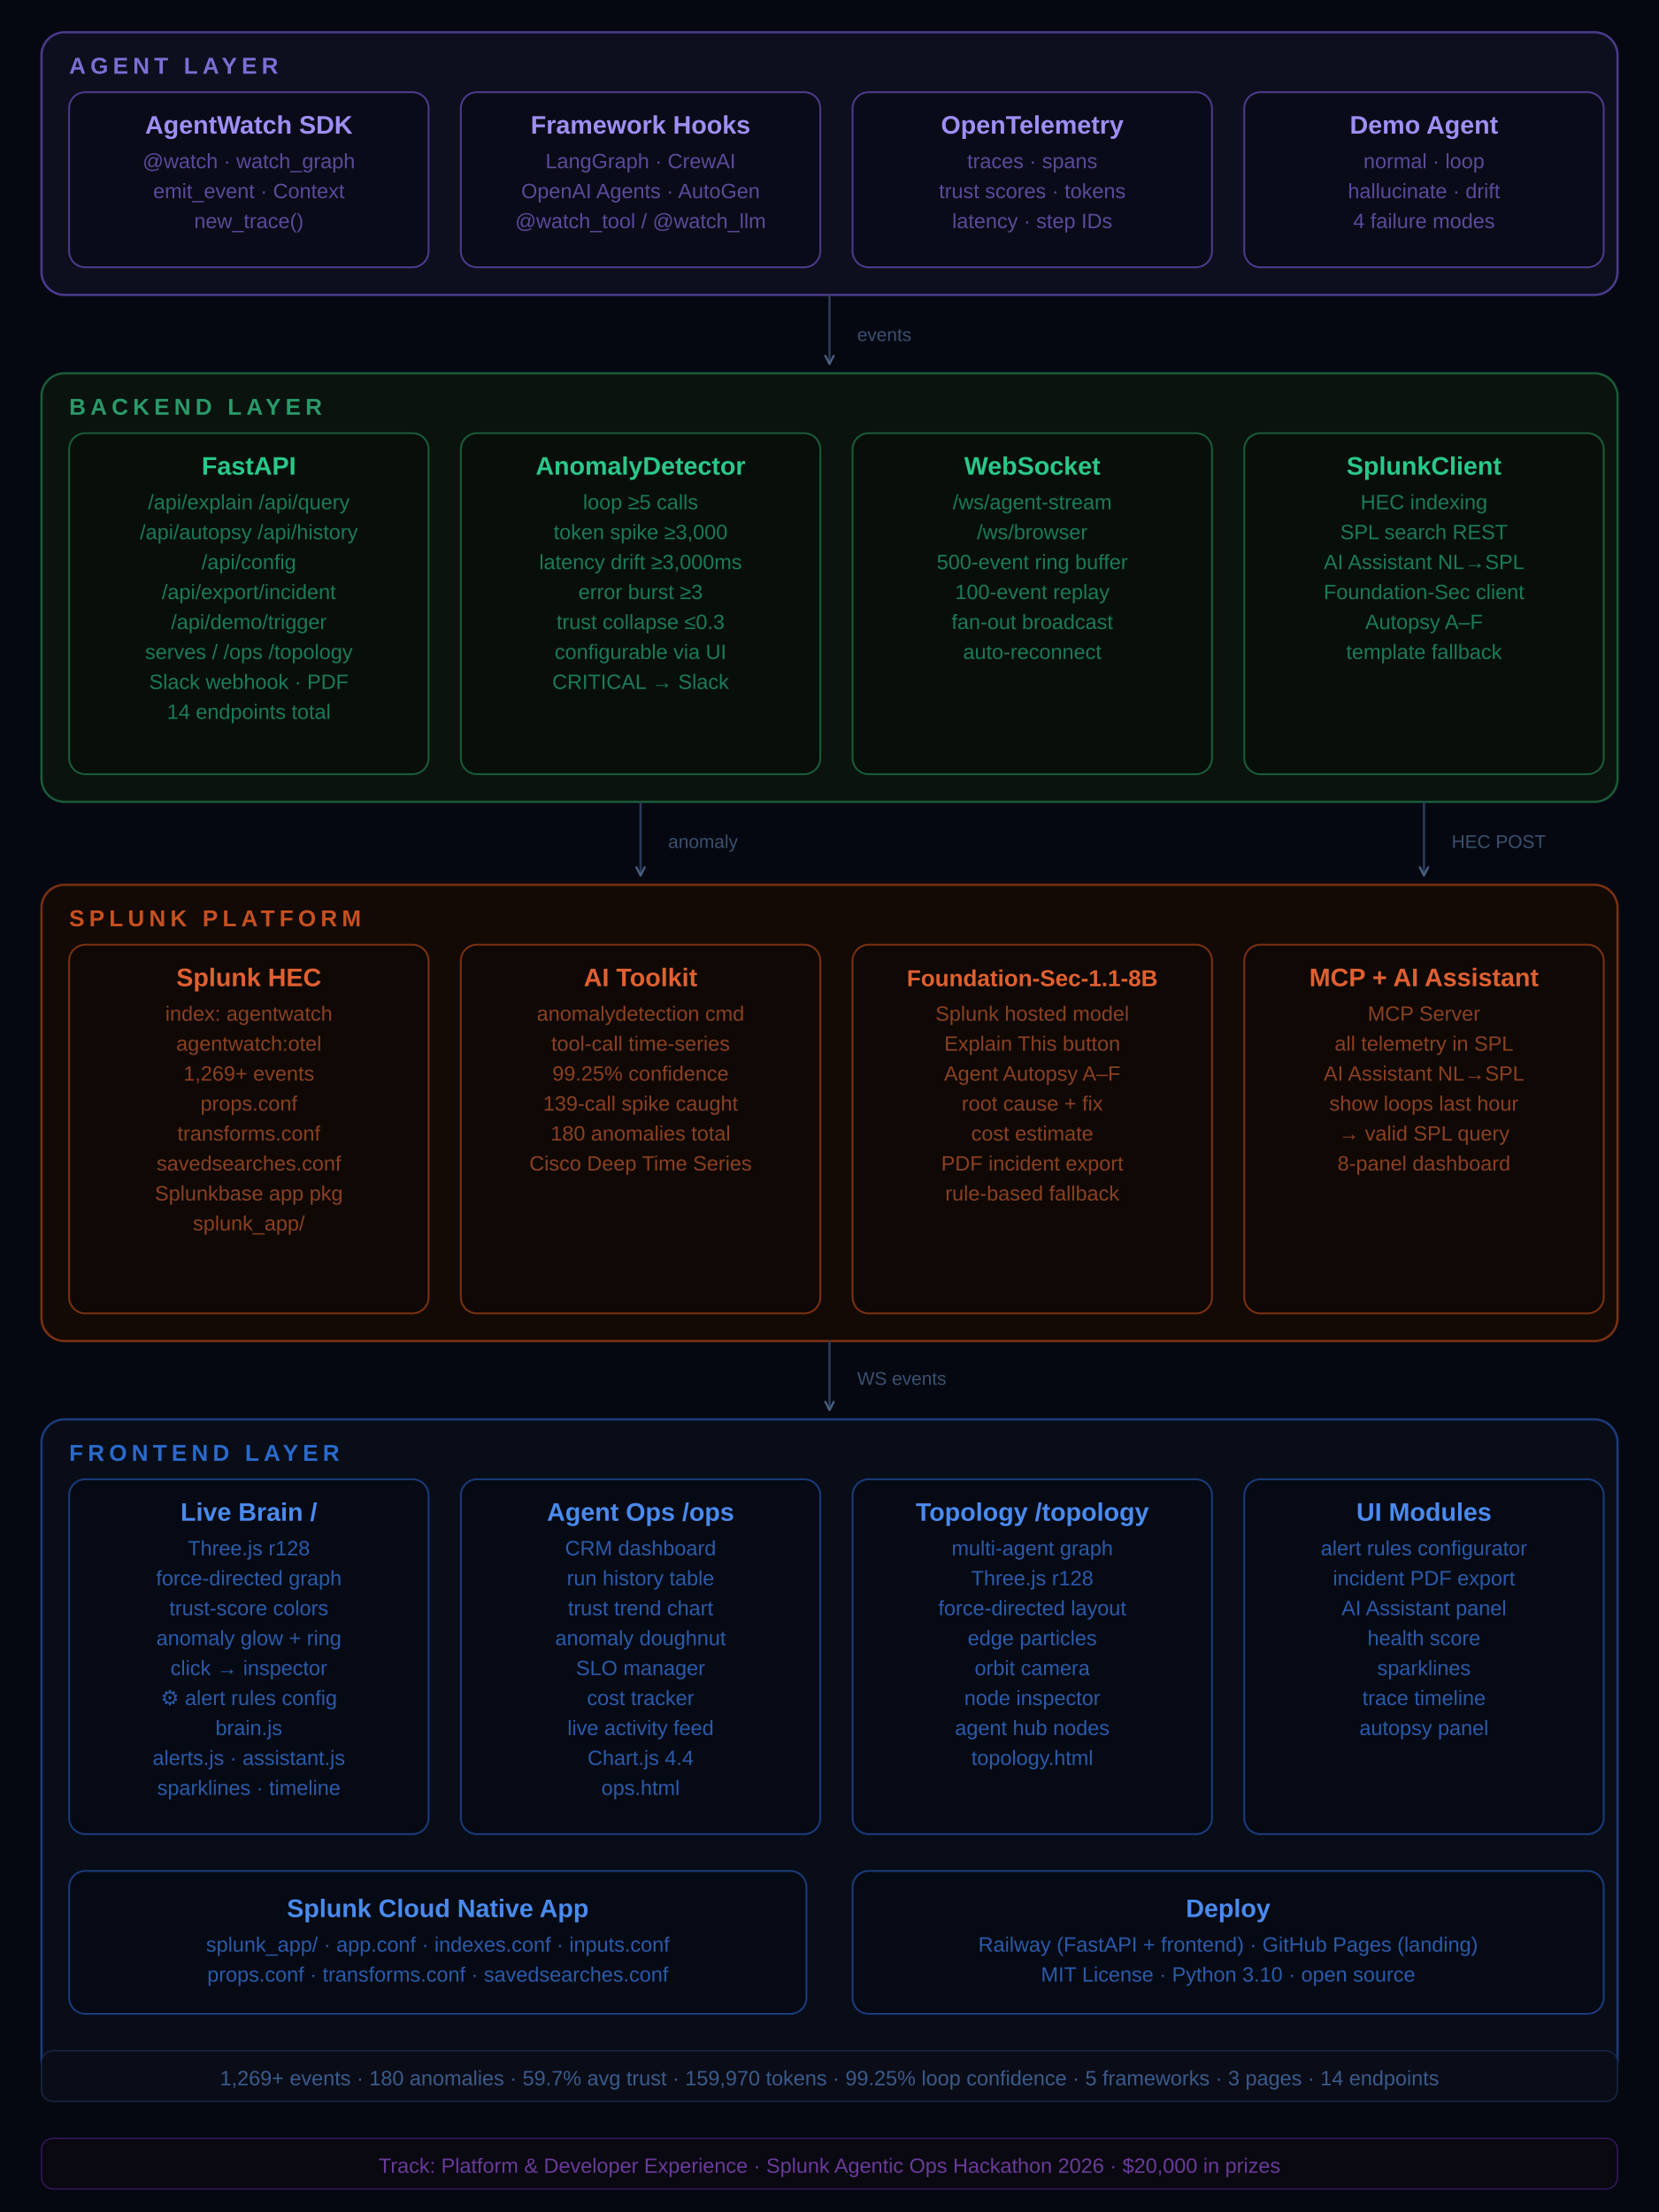
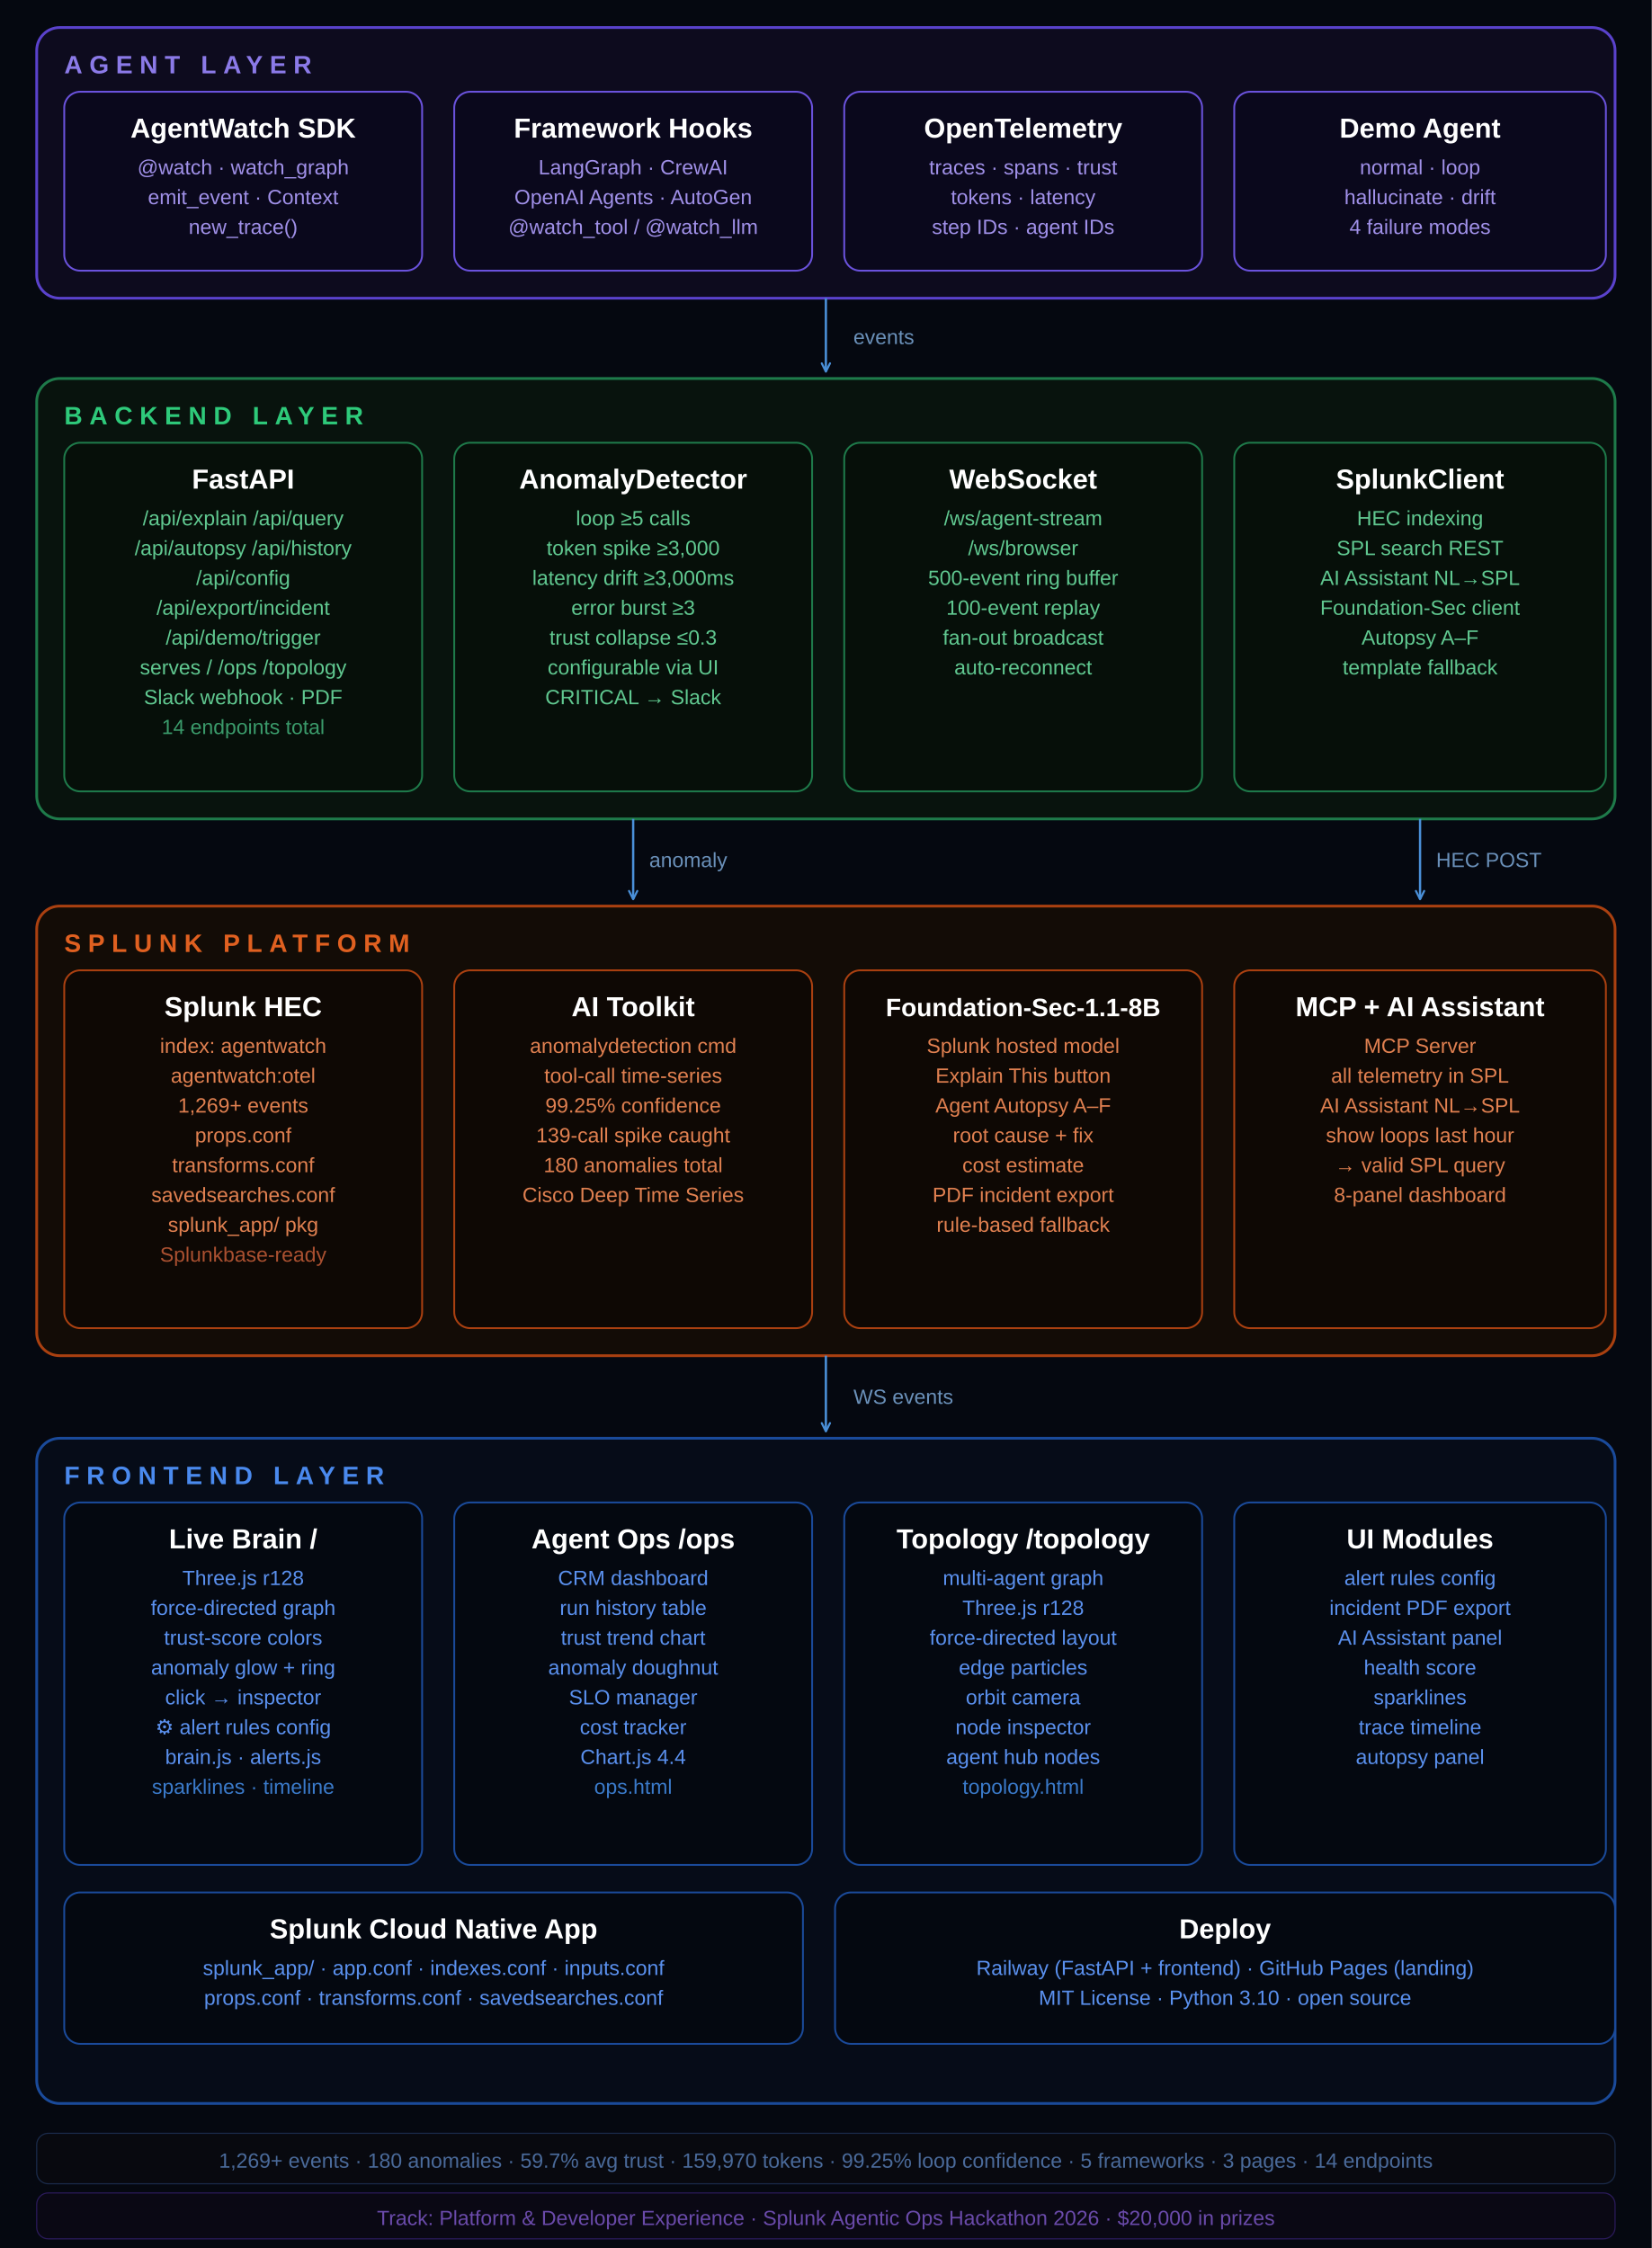
- <svg xmlns="http://www.w3.org/2000/svg" width="720" height="960" viewBox="0 0 720 960">
+ <svg xmlns="http://www.w3.org/2000/svg" width="720" height="980" viewBox="0 0 720 980">
  <defs>
    <marker id="arr" viewBox="0 0 10 10" refX="8" refY="5" markerWidth="6" markerHeight="6" orient="auto-start-reverse">
-       <path d="M2 2L8 5L2 8" fill="none" stroke="#4a6080" stroke-width="1.5" stroke-linecap="round" stroke-linejoin="round" />
+       <path d="M2 2L8 5L2 8" fill="none" stroke="#4a90d9" stroke-width="1.5" stroke-linecap="round" stroke-linejoin="round" />
    </marker>
-     <filter id="glow">
-       <feGaussianBlur stdDeviation="2" result="blur" />
-       <feMerge>
-         <feMergeNode in="blur" />
-         <feMergeNode in="SourceGraphic" />
-       </feMerge>
-     </filter>
  </defs>
-   <rect width="720" height="960" fill="#050810" />
-   <rect x="18" y="14" width="684" height="114" rx="10" fill="#0d0f1e" stroke="#4a3a8a" stroke-width="1" />
-   <text x="30" y="32" font-family="'Segoe UI',Arial,sans-serif" font-size="10" font-weight="700" fill="#7b6fd4" letter-spacing="2">AGENT LAYER</text>
-   <rect x="30" y="40" width="156" height="76" rx="7" fill="#0a0b18" stroke="#4a3a8a" stroke-width="0.8" />
-   <text x="108" y="58" font-family="'Segoe UI',Arial,sans-serif" font-size="11" font-weight="700" fill="#9d8ff5" text-anchor="middle">AgentWatch SDK</text>
-   <text x="108" y="73" font-family="'Segoe UI',Arial,sans-serif" font-size="9" fill="#5a4a9a" text-anchor="middle">@watch · watch_graph</text>
-   <text x="108" y="86" font-family="'Segoe UI',Arial,sans-serif" font-size="9" fill="#5a4a9a" text-anchor="middle">emit_event · Context</text>
-   <text x="108" y="99" font-family="'Segoe UI',Arial,sans-serif" font-size="9" fill="#5a4a9a" text-anchor="middle">new_trace()</text>
-   <rect x="200" y="40" width="156" height="76" rx="7" fill="#0a0b18" stroke="#4a3a8a" stroke-width="0.8" />
-   <text x="278" y="58" font-family="'Segoe UI',Arial,sans-serif" font-size="11" font-weight="700" fill="#9d8ff5" text-anchor="middle">Framework Hooks</text>
-   <text x="278" y="73" font-family="'Segoe UI',Arial,sans-serif" font-size="9" fill="#5a4a9a" text-anchor="middle">LangGraph · CrewAI</text>
-   <text x="278" y="86" font-family="'Segoe UI',Arial,sans-serif" font-size="9" fill="#5a4a9a" text-anchor="middle">OpenAI Agents · AutoGen</text>
-   <text x="278" y="99" font-family="'Segoe UI',Arial,sans-serif" font-size="9" fill="#5a4a9a" text-anchor="middle">@watch_tool / @watch_llm</text>
-   <rect x="370" y="40" width="156" height="76" rx="7" fill="#0a0b18" stroke="#4a3a8a" stroke-width="0.8" />
-   <text x="448" y="58" font-family="'Segoe UI',Arial,sans-serif" font-size="11" font-weight="700" fill="#9d8ff5" text-anchor="middle">OpenTelemetry</text>
-   <text x="448" y="73" font-family="'Segoe UI',Arial,sans-serif" font-size="9" fill="#5a4a9a" text-anchor="middle">traces · spans</text>
-   <text x="448" y="86" font-family="'Segoe UI',Arial,sans-serif" font-size="9" fill="#5a4a9a" text-anchor="middle">trust scores · tokens</text>
-   <text x="448" y="99" font-family="'Segoe UI',Arial,sans-serif" font-size="9" fill="#5a4a9a" text-anchor="middle">latency · step IDs</text>
-   <rect x="540" y="40" width="156" height="76" rx="7" fill="#0a0b18" stroke="#4a3a8a" stroke-width="0.8" />
-   <text x="618" y="58" font-family="'Segoe UI',Arial,sans-serif" font-size="11" font-weight="700" fill="#9d8ff5" text-anchor="middle">Demo Agent</text>
-   <text x="618" y="73" font-family="'Segoe UI',Arial,sans-serif" font-size="9" fill="#5a4a9a" text-anchor="middle">normal · loop</text>
-   <text x="618" y="86" font-family="'Segoe UI',Arial,sans-serif" font-size="9" fill="#5a4a9a" text-anchor="middle">hallucinate · drift</text>
-   <text x="618" y="99" font-family="'Segoe UI',Arial,sans-serif" font-size="9" fill="#5a4a9a" text-anchor="middle">4 failure modes</text>
-   <line x1="360" y1="128" x2="360" y2="158" stroke="#2a3a5a" stroke-width="1" marker-end="url(#arr)" />
-   <text x="372" y="148" font-family="'Segoe UI',Arial,sans-serif" font-size="8" fill="#3a5070">events</text>
-   <rect x="18" y="162" width="684" height="186" rx="10" fill="#0a130d" stroke="#1a5a3a" stroke-width="1" />
-   <text x="30" y="180" font-family="'Segoe UI',Arial,sans-serif" font-size="10" font-weight="700" fill="#2a9a6a" letter-spacing="2">BACKEND LAYER</text>
-   <rect x="30" y="188" width="156" height="148" rx="7" fill="#080f0a" stroke="#1a5a3a" stroke-width="0.8" />
-   <text x="108" y="206" font-family="'Segoe UI',Arial,sans-serif" font-size="11" font-weight="700" fill="#2ac88a" text-anchor="middle">FastAPI</text>
-   <text x="108" y="221" font-family="'Segoe UI',Arial,sans-serif" font-size="9" fill="#1a7a5a" text-anchor="middle">/api/explain  /api/query</text>
-   <text x="108" y="234" font-family="'Segoe UI',Arial,sans-serif" font-size="9" fill="#1a7a5a" text-anchor="middle">/api/autopsy  /api/history</text>
-   <text x="108" y="247" font-family="'Segoe UI',Arial,sans-serif" font-size="9" fill="#1a7a5a" text-anchor="middle">/api/config</text>
-   <text x="108" y="260" font-family="'Segoe UI',Arial,sans-serif" font-size="9" fill="#1a7a5a" text-anchor="middle">/api/export/incident</text>
-   <text x="108" y="273" font-family="'Segoe UI',Arial,sans-serif" font-size="9" fill="#1a7a5a" text-anchor="middle">/api/demo/trigger</text>
-   <text x="108" y="286" font-family="'Segoe UI',Arial,sans-serif" font-size="9" fill="#1a7a5a" text-anchor="middle">serves / /ops /topology</text>
-   <text x="108" y="299" font-family="'Segoe UI',Arial,sans-serif" font-size="9" fill="#1a7a5a" text-anchor="middle">Slack webhook · PDF</text>
-   <text x="108" y="312" font-family="'Segoe UI',Arial,sans-serif" font-size="9" fill="#1a7a5a" text-anchor="middle">14 endpoints total</text>
-   <rect x="200" y="188" width="156" height="148" rx="7" fill="#080f0a" stroke="#1a5a3a" stroke-width="0.8" />
-   <text x="278" y="206" font-family="'Segoe UI',Arial,sans-serif" font-size="11" font-weight="700" fill="#2ac88a" text-anchor="middle">AnomalyDetector</text>
-   <text x="278" y="221" font-family="'Segoe UI',Arial,sans-serif" font-size="9" fill="#1a7a5a" text-anchor="middle">loop ≥5 calls</text>
-   <text x="278" y="234" font-family="'Segoe UI',Arial,sans-serif" font-size="9" fill="#1a7a5a" text-anchor="middle">token spike ≥3,000</text>
-   <text x="278" y="247" font-family="'Segoe UI',Arial,sans-serif" font-size="9" fill="#1a7a5a" text-anchor="middle">latency drift ≥3,000ms</text>
-   <text x="278" y="260" font-family="'Segoe UI',Arial,sans-serif" font-size="9" fill="#1a7a5a" text-anchor="middle">error burst ≥3</text>
-   <text x="278" y="273" font-family="'Segoe UI',Arial,sans-serif" font-size="9" fill="#1a7a5a" text-anchor="middle">trust collapse ≤0.3</text>
-   <text x="278" y="286" font-family="'Segoe UI',Arial,sans-serif" font-size="9" fill="#1a7a5a" text-anchor="middle">configurable via UI</text>
-   <text x="278" y="299" font-family="'Segoe UI',Arial,sans-serif" font-size="9" fill="#1a7a5a" text-anchor="middle">CRITICAL → Slack</text>
-   <rect x="370" y="188" width="156" height="148" rx="7" fill="#080f0a" stroke="#1a5a3a" stroke-width="0.8" />
-   <text x="448" y="206" font-family="'Segoe UI',Arial,sans-serif" font-size="11" font-weight="700" fill="#2ac88a" text-anchor="middle">WebSocket</text>
-   <text x="448" y="221" font-family="'Segoe UI',Arial,sans-serif" font-size="9" fill="#1a7a5a" text-anchor="middle">/ws/agent-stream</text>
-   <text x="448" y="234" font-family="'Segoe UI',Arial,sans-serif" font-size="9" fill="#1a7a5a" text-anchor="middle">/ws/browser</text>
-   <text x="448" y="247" font-family="'Segoe UI',Arial,sans-serif" font-size="9" fill="#1a7a5a" text-anchor="middle">500-event ring buffer</text>
-   <text x="448" y="260" font-family="'Segoe UI',Arial,sans-serif" font-size="9" fill="#1a7a5a" text-anchor="middle">100-event replay</text>
-   <text x="448" y="273" font-family="'Segoe UI',Arial,sans-serif" font-size="9" fill="#1a7a5a" text-anchor="middle">fan-out broadcast</text>
-   <text x="448" y="286" font-family="'Segoe UI',Arial,sans-serif" font-size="9" fill="#1a7a5a" text-anchor="middle">auto-reconnect</text>
-   <rect x="540" y="188" width="156" height="148" rx="7" fill="#080f0a" stroke="#1a5a3a" stroke-width="0.8" />
-   <text x="618" y="206" font-family="'Segoe UI',Arial,sans-serif" font-size="11" font-weight="700" fill="#2ac88a" text-anchor="middle">SplunkClient</text>
-   <text x="618" y="221" font-family="'Segoe UI',Arial,sans-serif" font-size="9" fill="#1a7a5a" text-anchor="middle">HEC indexing</text>
-   <text x="618" y="234" font-family="'Segoe UI',Arial,sans-serif" font-size="9" fill="#1a7a5a" text-anchor="middle">SPL search REST</text>
-   <text x="618" y="247" font-family="'Segoe UI',Arial,sans-serif" font-size="9" fill="#1a7a5a" text-anchor="middle">AI Assistant NL→SPL</text>
-   <text x="618" y="260" font-family="'Segoe UI',Arial,sans-serif" font-size="9" fill="#1a7a5a" text-anchor="middle">Foundation-Sec client</text>
-   <text x="618" y="273" font-family="'Segoe UI',Arial,sans-serif" font-size="9" fill="#1a7a5a" text-anchor="middle">Autopsy A–F</text>
-   <text x="618" y="286" font-family="'Segoe UI',Arial,sans-serif" font-size="9" fill="#1a7a5a" text-anchor="middle">template fallback</text>
-   <line x1="618" y1="348" x2="618" y2="380" stroke="#2a3a5a" stroke-width="1" marker-end="url(#arr)" />
-   <text x="630" y="368" font-family="'Segoe UI',Arial,sans-serif" font-size="8" fill="#3a5070">HEC POST</text>
-   <line x1="278" y1="348" x2="278" y2="380" stroke="#2a3a5a" stroke-width="1" marker-end="url(#arr)" />
-   <text x="290" y="368" font-family="'Segoe UI',Arial,sans-serif" font-size="8" fill="#3a5070">anomaly</text>
-   <rect x="18" y="384" width="684" height="198" rx="10" fill="#130a06" stroke="#7a3010" stroke-width="1" />
-   <text x="30" y="402" font-family="'Segoe UI',Arial,sans-serif" font-size="10" font-weight="700" fill="#c85020" letter-spacing="2">SPLUNK PLATFORM</text>
-   <rect x="30" y="410" width="156" height="160" rx="7" fill="#0f0804" stroke="#7a3010" stroke-width="0.8" />
-   <text x="108" y="428" font-family="'Segoe UI',Arial,sans-serif" font-size="11" font-weight="700" fill="#e06030" text-anchor="middle">Splunk HEC</text>
-   <text x="108" y="443" font-family="'Segoe UI',Arial,sans-serif" font-size="9" fill="#8a4020" text-anchor="middle">index: agentwatch</text>
-   <text x="108" y="456" font-family="'Segoe UI',Arial,sans-serif" font-size="9" fill="#8a4020" text-anchor="middle">agentwatch:otel</text>
-   <text x="108" y="469" font-family="'Segoe UI',Arial,sans-serif" font-size="9" fill="#8a4020" text-anchor="middle">1,269+ events</text>
-   <text x="108" y="482" font-family="'Segoe UI',Arial,sans-serif" font-size="9" fill="#8a4020" text-anchor="middle">props.conf</text>
-   <text x="108" y="495" font-family="'Segoe UI',Arial,sans-serif" font-size="9" fill="#8a4020" text-anchor="middle">transforms.conf</text>
-   <text x="108" y="508" font-family="'Segoe UI',Arial,sans-serif" font-size="9" fill="#8a4020" text-anchor="middle">savedsearches.conf</text>
-   <text x="108" y="521" font-family="'Segoe UI',Arial,sans-serif" font-size="9" fill="#8a4020" text-anchor="middle">Splunkbase app pkg</text>
-   <text x="108" y="534" font-family="'Segoe UI',Arial,sans-serif" font-size="9" fill="#8a4020" text-anchor="middle">splunk_app/</text>
-   <rect x="200" y="410" width="156" height="160" rx="7" fill="#0f0804" stroke="#7a3010" stroke-width="0.8" />
-   <text x="278" y="428" font-family="'Segoe UI',Arial,sans-serif" font-size="11" font-weight="700" fill="#e06030" text-anchor="middle">AI Toolkit</text>
-   <text x="278" y="443" font-family="'Segoe UI',Arial,sans-serif" font-size="9" fill="#8a4020" text-anchor="middle">anomalydetection cmd</text>
-   <text x="278" y="456" font-family="'Segoe UI',Arial,sans-serif" font-size="9" fill="#8a4020" text-anchor="middle">tool-call time-series</text>
-   <text x="278" y="469" font-family="'Segoe UI',Arial,sans-serif" font-size="9" fill="#8a4020" text-anchor="middle">99.25% confidence</text>
-   <text x="278" y="482" font-family="'Segoe UI',Arial,sans-serif" font-size="9" fill="#8a4020" text-anchor="middle">139-call spike caught</text>
-   <text x="278" y="495" font-family="'Segoe UI',Arial,sans-serif" font-size="9" fill="#8a4020" text-anchor="middle">180 anomalies total</text>
-   <text x="278" y="508" font-family="'Segoe UI',Arial,sans-serif" font-size="9" fill="#8a4020" text-anchor="middle">Cisco Deep Time Series</text>
-   <rect x="370" y="410" width="156" height="160" rx="7" fill="#0f0804" stroke="#7a3010" stroke-width="0.8" />
-   <text x="448" y="428" font-family="'Segoe UI',Arial,sans-serif" font-size="10" font-weight="700" fill="#e06030" text-anchor="middle">Foundation-Sec-1.1-8B</text>
-   <text x="448" y="443" font-family="'Segoe UI',Arial,sans-serif" font-size="9" fill="#8a4020" text-anchor="middle">Splunk hosted model</text>
-   <text x="448" y="456" font-family="'Segoe UI',Arial,sans-serif" font-size="9" fill="#8a4020" text-anchor="middle">Explain This button</text>
-   <text x="448" y="469" font-family="'Segoe UI',Arial,sans-serif" font-size="9" fill="#8a4020" text-anchor="middle">Agent Autopsy A–F</text>
-   <text x="448" y="482" font-family="'Segoe UI',Arial,sans-serif" font-size="9" fill="#8a4020" text-anchor="middle">root cause + fix</text>
-   <text x="448" y="495" font-family="'Segoe UI',Arial,sans-serif" font-size="9" fill="#8a4020" text-anchor="middle">cost estimate</text>
-   <text x="448" y="508" font-family="'Segoe UI',Arial,sans-serif" font-size="9" fill="#8a4020" text-anchor="middle">PDF incident export</text>
-   <text x="448" y="521" font-family="'Segoe UI',Arial,sans-serif" font-size="9" fill="#8a4020" text-anchor="middle">rule-based fallback</text>
-   <rect x="540" y="410" width="156" height="160" rx="7" fill="#0f0804" stroke="#7a3010" stroke-width="0.8" />
-   <text x="618" y="428" font-family="'Segoe UI',Arial,sans-serif" font-size="11" font-weight="700" fill="#e06030" text-anchor="middle">MCP + AI Assistant</text>
-   <text x="618" y="443" font-family="'Segoe UI',Arial,sans-serif" font-size="9" fill="#8a4020" text-anchor="middle">MCP Server</text>
-   <text x="618" y="456" font-family="'Segoe UI',Arial,sans-serif" font-size="9" fill="#8a4020" text-anchor="middle">all telemetry in SPL</text>
-   <text x="618" y="469" font-family="'Segoe UI',Arial,sans-serif" font-size="9" fill="#8a4020" text-anchor="middle">AI Assistant NL→SPL</text>
-   <text x="618" y="482" font-family="'Segoe UI',Arial,sans-serif" font-size="9" fill="#8a4020" text-anchor="middle">show loops last hour</text>
-   <text x="618" y="495" font-family="'Segoe UI',Arial,sans-serif" font-size="9" fill="#8a4020" text-anchor="middle">→ valid SPL query</text>
-   <text x="618" y="508" font-family="'Segoe UI',Arial,sans-serif" font-size="9" fill="#8a4020" text-anchor="middle">8-panel dashboard</text>
-   <line x1="360" y1="582" x2="360" y2="612" stroke="#2a3a5a" stroke-width="1" marker-end="url(#arr)" />
-   <text x="372" y="601" font-family="'Segoe UI',Arial,sans-serif" font-size="8" fill="#3a5070">WS events</text>
-   <rect x="18" y="616" width="684" height="288" rx="10" fill="#080d18" stroke="#1a3a7a" stroke-width="1" />
-   <text x="30" y="634" font-family="'Segoe UI',Arial,sans-serif" font-size="10" font-weight="700" fill="#2a6acc" letter-spacing="2">FRONTEND LAYER</text>
-   <rect x="30" y="642" width="156" height="154" rx="7" fill="#060a14" stroke="#1a3a7a" stroke-width="0.8" />
-   <text x="108" y="660" font-family="'Segoe UI',Arial,sans-serif" font-size="11" font-weight="700" fill="#4a8aee" text-anchor="middle">Live Brain  /</text>
-   <text x="108" y="675" font-family="'Segoe UI',Arial,sans-serif" font-size="9" fill="#2a5aaa" text-anchor="middle">Three.js r128</text>
-   <text x="108" y="688" font-family="'Segoe UI',Arial,sans-serif" font-size="9" fill="#2a5aaa" text-anchor="middle">force-directed graph</text>
-   <text x="108" y="701" font-family="'Segoe UI',Arial,sans-serif" font-size="9" fill="#2a5aaa" text-anchor="middle">trust-score colors</text>
-   <text x="108" y="714" font-family="'Segoe UI',Arial,sans-serif" font-size="9" fill="#2a5aaa" text-anchor="middle">anomaly glow + ring</text>
-   <text x="108" y="727" font-family="'Segoe UI',Arial,sans-serif" font-size="9" fill="#2a5aaa" text-anchor="middle">click → inspector</text>
-   <text x="108" y="740" font-family="'Segoe UI',Arial,sans-serif" font-size="9" fill="#2a5aaa" text-anchor="middle">⚙ alert rules config</text>
-   <text x="108" y="753" font-family="'Segoe UI',Arial,sans-serif" font-size="9" fill="#2a5aaa" text-anchor="middle">brain.js</text>
-   <text x="108" y="766" font-family="'Segoe UI',Arial,sans-serif" font-size="9" fill="#2a5aaa" text-anchor="middle">alerts.js · assistant.js</text>
-   <text x="108" y="779" font-family="'Segoe UI',Arial,sans-serif" font-size="9" fill="#2a5aaa" text-anchor="middle">sparklines · timeline</text>
-   <rect x="200" y="642" width="156" height="154" rx="7" fill="#060a14" stroke="#1a3a7a" stroke-width="0.8" />
-   <text x="278" y="660" font-family="'Segoe UI',Arial,sans-serif" font-size="11" font-weight="700" fill="#4a8aee" text-anchor="middle">Agent Ops  /ops</text>
-   <text x="278" y="675" font-family="'Segoe UI',Arial,sans-serif" font-size="9" fill="#2a5aaa" text-anchor="middle">CRM dashboard</text>
-   <text x="278" y="688" font-family="'Segoe UI',Arial,sans-serif" font-size="9" fill="#2a5aaa" text-anchor="middle">run history table</text>
-   <text x="278" y="701" font-family="'Segoe UI',Arial,sans-serif" font-size="9" fill="#2a5aaa" text-anchor="middle">trust trend chart</text>
-   <text x="278" y="714" font-family="'Segoe UI',Arial,sans-serif" font-size="9" fill="#2a5aaa" text-anchor="middle">anomaly doughnut</text>
-   <text x="278" y="727" font-family="'Segoe UI',Arial,sans-serif" font-size="9" fill="#2a5aaa" text-anchor="middle">SLO manager</text>
-   <text x="278" y="740" font-family="'Segoe UI',Arial,sans-serif" font-size="9" fill="#2a5aaa" text-anchor="middle">cost tracker</text>
-   <text x="278" y="753" font-family="'Segoe UI',Arial,sans-serif" font-size="9" fill="#2a5aaa" text-anchor="middle">live activity feed</text>
-   <text x="278" y="766" font-family="'Segoe UI',Arial,sans-serif" font-size="9" fill="#2a5aaa" text-anchor="middle">Chart.js 4.4</text>
-   <text x="278" y="779" font-family="'Segoe UI',Arial,sans-serif" font-size="9" fill="#2a5aaa" text-anchor="middle">ops.html</text>
-   <rect x="370" y="642" width="156" height="154" rx="7" fill="#060a14" stroke="#1a3a7a" stroke-width="0.8" />
-   <text x="448" y="660" font-family="'Segoe UI',Arial,sans-serif" font-size="11" font-weight="700" fill="#4a8aee" text-anchor="middle">Topology  /topology</text>
-   <text x="448" y="675" font-family="'Segoe UI',Arial,sans-serif" font-size="9" fill="#2a5aaa" text-anchor="middle">multi-agent graph</text>
-   <text x="448" y="688" font-family="'Segoe UI',Arial,sans-serif" font-size="9" fill="#2a5aaa" text-anchor="middle">Three.js r128</text>
-   <text x="448" y="701" font-family="'Segoe UI',Arial,sans-serif" font-size="9" fill="#2a5aaa" text-anchor="middle">force-directed layout</text>
-   <text x="448" y="714" font-family="'Segoe UI',Arial,sans-serif" font-size="9" fill="#2a5aaa" text-anchor="middle">edge particles</text>
-   <text x="448" y="727" font-family="'Segoe UI',Arial,sans-serif" font-size="9" fill="#2a5aaa" text-anchor="middle">orbit camera</text>
-   <text x="448" y="740" font-family="'Segoe UI',Arial,sans-serif" font-size="9" fill="#2a5aaa" text-anchor="middle">node inspector</text>
-   <text x="448" y="753" font-family="'Segoe UI',Arial,sans-serif" font-size="9" fill="#2a5aaa" text-anchor="middle">agent hub nodes</text>
-   <text x="448" y="766" font-family="'Segoe UI',Arial,sans-serif" font-size="9" fill="#2a5aaa" text-anchor="middle">topology.html</text>
-   <rect x="540" y="642" width="156" height="154" rx="7" fill="#060a14" stroke="#1a3a7a" stroke-width="0.8" />
-   <text x="618" y="660" font-family="'Segoe UI',Arial,sans-serif" font-size="11" font-weight="700" fill="#4a8aee" text-anchor="middle">UI Modules</text>
-   <text x="618" y="675" font-family="'Segoe UI',Arial,sans-serif" font-size="9" fill="#2a5aaa" text-anchor="middle">alert rules configurator</text>
-   <text x="618" y="688" font-family="'Segoe UI',Arial,sans-serif" font-size="9" fill="#2a5aaa" text-anchor="middle">incident PDF export</text>
-   <text x="618" y="701" font-family="'Segoe UI',Arial,sans-serif" font-size="9" fill="#2a5aaa" text-anchor="middle">AI Assistant panel</text>
-   <text x="618" y="714" font-family="'Segoe UI',Arial,sans-serif" font-size="9" fill="#2a5aaa" text-anchor="middle">health score</text>
-   <text x="618" y="727" font-family="'Segoe UI',Arial,sans-serif" font-size="9" fill="#2a5aaa" text-anchor="middle">sparklines</text>
-   <text x="618" y="740" font-family="'Segoe UI',Arial,sans-serif" font-size="9" fill="#2a5aaa" text-anchor="middle">trace timeline</text>
-   <text x="618" y="753" font-family="'Segoe UI',Arial,sans-serif" font-size="9" fill="#2a5aaa" text-anchor="middle">autopsy panel</text>
-   <rect x="30" y="812" width="320" height="62" rx="7" fill="#060a14" stroke="#1a3a7a" stroke-width="0.8" />
-   <text x="190" y="832" font-family="'Segoe UI',Arial,sans-serif" font-size="11" font-weight="700" fill="#4a8aee" text-anchor="middle">Splunk Cloud Native App</text>
-   <text x="190" y="847" font-family="'Segoe UI',Arial,sans-serif" font-size="9" fill="#2a5aaa" text-anchor="middle">splunk_app/ · app.conf · indexes.conf · inputs.conf</text>
-   <text x="190" y="860" font-family="'Segoe UI',Arial,sans-serif" font-size="9" fill="#2a5aaa" text-anchor="middle">props.conf · transforms.conf · savedsearches.conf</text>
-   <rect x="370" y="812" width="326" height="62" rx="7" fill="#060a14" stroke="#1a3a7a" stroke-width="0.8" />
-   <text x="533" y="832" font-family="'Segoe UI',Arial,sans-serif" font-size="11" font-weight="700" fill="#4a8aee" text-anchor="middle">Deploy</text>
-   <text x="533" y="847" font-family="'Segoe UI',Arial,sans-serif" font-size="9" fill="#2a5aaa" text-anchor="middle">Railway (FastAPI + frontend) · GitHub Pages (landing)</text>
-   <text x="533" y="860" font-family="'Segoe UI',Arial,sans-serif" font-size="9" fill="#2a5aaa" text-anchor="middle">MIT License · Python 3.10 · open source</text>
-   <rect x="18" y="890" width="684" height="22" rx="5" fill="#0a0d18" stroke="#1a2a4a" stroke-width="0.5" />
-   <text x="360" y="905" font-family="'Segoe UI',Arial,sans-serif" font-size="9" fill="#3a5a8a" text-anchor="middle">1,269+ events · 180 anomalies · 59.7% avg trust · 159,970 tokens · 99.25% loop confidence · 5 frameworks · 3 pages · 14 endpoints</text>
-   <rect x="18" y="928" width="684" height="22" rx="5" fill="#0a0810" stroke="#3a1a6a" stroke-width="0.5" />
-   <text x="360" y="943" font-family="'Segoe UI',Arial,sans-serif" font-size="9" fill="#6a3a9a" text-anchor="middle">Track: Platform &amp; Developer Experience  ·  Splunk Agentic Ops Hackathon 2026  ·  $20,000 in prizes</text>
+   <rect width="720" height="980" fill="#050810" />
+   <rect x="16" y="12" width="688" height="118" rx="10" fill="#0d0b1e" stroke="#5a42cc" stroke-width="1.2" />
+   <text x="28" y="32" font-family="'Segoe UI',Arial,sans-serif" font-size="11" font-weight="700" fill="#8b7ae8" letter-spacing="3">AGENT LAYER</text>
+   <rect x="28" y="40" width="156" height="78" rx="7" fill="#0a081c" stroke="#6a52dc" stroke-width="0.8" />
+   <text x="106" y="60" font-family="'Segoe UI',Arial,sans-serif" font-size="12" font-weight="700" fill="#ffffff" text-anchor="middle">AgentWatch SDK</text>
+   <text x="106" y="76" font-family="'Segoe UI',Arial,sans-serif" font-size="9" fill="#a090e8" text-anchor="middle">@watch · watch_graph</text>
+   <text x="106" y="89" font-family="'Segoe UI',Arial,sans-serif" font-size="9" fill="#a090e8" text-anchor="middle">emit_event · Context</text>
+   <text x="106" y="102" font-family="'Segoe UI',Arial,sans-serif" font-size="9" fill="#a090e8" text-anchor="middle">new_trace()</text>
+   <rect x="198" y="40" width="156" height="78" rx="7" fill="#0a081c" stroke="#6a52dc" stroke-width="0.8" />
+   <text x="276" y="60" font-family="'Segoe UI',Arial,sans-serif" font-size="12" font-weight="700" fill="#ffffff" text-anchor="middle">Framework Hooks</text>
+   <text x="276" y="76" font-family="'Segoe UI',Arial,sans-serif" font-size="9" fill="#a090e8" text-anchor="middle">LangGraph · CrewAI</text>
+   <text x="276" y="89" font-family="'Segoe UI',Arial,sans-serif" font-size="9" fill="#a090e8" text-anchor="middle">OpenAI Agents · AutoGen</text>
+   <text x="276" y="102" font-family="'Segoe UI',Arial,sans-serif" font-size="9" fill="#a090e8" text-anchor="middle">@watch_tool / @watch_llm</text>
+   <rect x="368" y="40" width="156" height="78" rx="7" fill="#0a081c" stroke="#6a52dc" stroke-width="0.8" />
+   <text x="446" y="60" font-family="'Segoe UI',Arial,sans-serif" font-size="12" font-weight="700" fill="#ffffff" text-anchor="middle">OpenTelemetry</text>
+   <text x="446" y="76" font-family="'Segoe UI',Arial,sans-serif" font-size="9" fill="#a090e8" text-anchor="middle">traces · spans · trust</text>
+   <text x="446" y="89" font-family="'Segoe UI',Arial,sans-serif" font-size="9" fill="#a090e8" text-anchor="middle">tokens · latency</text>
+   <text x="446" y="102" font-family="'Segoe UI',Arial,sans-serif" font-size="9" fill="#a090e8" text-anchor="middle">step IDs · agent IDs</text>
+   <rect x="538" y="40" width="162" height="78" rx="7" fill="#0a081c" stroke="#6a52dc" stroke-width="0.8" />
+   <text x="619" y="60" font-family="'Segoe UI',Arial,sans-serif" font-size="12" font-weight="700" fill="#ffffff" text-anchor="middle">Demo Agent</text>
+   <text x="619" y="76" font-family="'Segoe UI',Arial,sans-serif" font-size="9" fill="#a090e8" text-anchor="middle">normal · loop</text>
+   <text x="619" y="89" font-family="'Segoe UI',Arial,sans-serif" font-size="9" fill="#a090e8" text-anchor="middle">hallucinate · drift</text>
+   <text x="619" y="102" font-family="'Segoe UI',Arial,sans-serif" font-size="9" fill="#a090e8" text-anchor="middle">4 failure modes</text>
+   <line x1="360" y1="130" x2="360" y2="162" stroke="#4a90d9" stroke-width="1" marker-end="url(#arr)" />
+   <text x="372" y="150" font-family="'Segoe UI',Arial,sans-serif" font-size="9" fill="#6a90b9">events</text>
+   <rect x="16" y="165" width="688" height="192" rx="10" fill="#08130d" stroke="#1e7a4a" stroke-width="1.2" />
+   <text x="28" y="185" font-family="'Segoe UI',Arial,sans-serif" font-size="11" font-weight="700" fill="#2eca7a" letter-spacing="3">BACKEND LAYER</text>
+   <rect x="28" y="193" width="156" height="152" rx="7" fill="#060f09" stroke="#1e7a4a" stroke-width="0.8" />
+   <text x="106" y="213" font-family="'Segoe UI',Arial,sans-serif" font-size="12" font-weight="700" fill="#ffffff" text-anchor="middle">FastAPI</text>
+   <text x="106" y="229" font-family="'Segoe UI',Arial,sans-serif" font-size="9" fill="#60c890" text-anchor="middle">/api/explain  /api/query</text>
+   <text x="106" y="242" font-family="'Segoe UI',Arial,sans-serif" font-size="9" fill="#60c890" text-anchor="middle">/api/autopsy  /api/history</text>
+   <text x="106" y="255" font-family="'Segoe UI',Arial,sans-serif" font-size="9" fill="#60c890" text-anchor="middle">/api/config</text>
+   <text x="106" y="268" font-family="'Segoe UI',Arial,sans-serif" font-size="9" fill="#60c890" text-anchor="middle">/api/export/incident</text>
+   <text x="106" y="281" font-family="'Segoe UI',Arial,sans-serif" font-size="9" fill="#60c890" text-anchor="middle">/api/demo/trigger</text>
+   <text x="106" y="294" font-family="'Segoe UI',Arial,sans-serif" font-size="9" fill="#60c890" text-anchor="middle">serves / /ops /topology</text>
+   <text x="106" y="307" font-family="'Segoe UI',Arial,sans-serif" font-size="9" fill="#60c890" text-anchor="middle">Slack webhook · PDF</text>
+   <text x="106" y="320" font-family="'Segoe UI',Arial,sans-serif" font-size="9" fill="#3a9a6a" text-anchor="middle">14 endpoints total</text>
+   <rect x="198" y="193" width="156" height="152" rx="7" fill="#060f09" stroke="#1e7a4a" stroke-width="0.8" />
+   <text x="276" y="213" font-family="'Segoe UI',Arial,sans-serif" font-size="12" font-weight="700" fill="#ffffff" text-anchor="middle">AnomalyDetector</text>
+   <text x="276" y="229" font-family="'Segoe UI',Arial,sans-serif" font-size="9" fill="#60c890" text-anchor="middle">loop ≥5 calls</text>
+   <text x="276" y="242" font-family="'Segoe UI',Arial,sans-serif" font-size="9" fill="#60c890" text-anchor="middle">token spike ≥3,000</text>
+   <text x="276" y="255" font-family="'Segoe UI',Arial,sans-serif" font-size="9" fill="#60c890" text-anchor="middle">latency drift ≥3,000ms</text>
+   <text x="276" y="268" font-family="'Segoe UI',Arial,sans-serif" font-size="9" fill="#60c890" text-anchor="middle">error burst ≥3</text>
+   <text x="276" y="281" font-family="'Segoe UI',Arial,sans-serif" font-size="9" fill="#60c890" text-anchor="middle">trust collapse ≤0.3</text>
+   <text x="276" y="294" font-family="'Segoe UI',Arial,sans-serif" font-size="9" fill="#60c890" text-anchor="middle">configurable via UI</text>
+   <text x="276" y="307" font-family="'Segoe UI',Arial,sans-serif" font-size="9" fill="#60c890" text-anchor="middle">CRITICAL → Slack</text>
+   <rect x="368" y="193" width="156" height="152" rx="7" fill="#060f09" stroke="#1e7a4a" stroke-width="0.8" />
+   <text x="446" y="213" font-family="'Segoe UI',Arial,sans-serif" font-size="12" font-weight="700" fill="#ffffff" text-anchor="middle">WebSocket</text>
+   <text x="446" y="229" font-family="'Segoe UI',Arial,sans-serif" font-size="9" fill="#60c890" text-anchor="middle">/ws/agent-stream</text>
+   <text x="446" y="242" font-family="'Segoe UI',Arial,sans-serif" font-size="9" fill="#60c890" text-anchor="middle">/ws/browser</text>
+   <text x="446" y="255" font-family="'Segoe UI',Arial,sans-serif" font-size="9" fill="#60c890" text-anchor="middle">500-event ring buffer</text>
+   <text x="446" y="268" font-family="'Segoe UI',Arial,sans-serif" font-size="9" fill="#60c890" text-anchor="middle">100-event replay</text>
+   <text x="446" y="281" font-family="'Segoe UI',Arial,sans-serif" font-size="9" fill="#60c890" text-anchor="middle">fan-out broadcast</text>
+   <text x="446" y="294" font-family="'Segoe UI',Arial,sans-serif" font-size="9" fill="#60c890" text-anchor="middle">auto-reconnect</text>
+   <rect x="538" y="193" width="162" height="152" rx="7" fill="#060f09" stroke="#1e7a4a" stroke-width="0.8" />
+   <text x="619" y="213" font-family="'Segoe UI',Arial,sans-serif" font-size="12" font-weight="700" fill="#ffffff" text-anchor="middle">SplunkClient</text>
+   <text x="619" y="229" font-family="'Segoe UI',Arial,sans-serif" font-size="9" fill="#60c890" text-anchor="middle">HEC indexing</text>
+   <text x="619" y="242" font-family="'Segoe UI',Arial,sans-serif" font-size="9" fill="#60c890" text-anchor="middle">SPL search REST</text>
+   <text x="619" y="255" font-family="'Segoe UI',Arial,sans-serif" font-size="9" fill="#60c890" text-anchor="middle">AI Assistant NL→SPL</text>
+   <text x="619" y="268" font-family="'Segoe UI',Arial,sans-serif" font-size="9" fill="#60c890" text-anchor="middle">Foundation-Sec client</text>
+   <text x="619" y="281" font-family="'Segoe UI',Arial,sans-serif" font-size="9" fill="#60c890" text-anchor="middle">Autopsy A–F</text>
+   <text x="619" y="294" font-family="'Segoe UI',Arial,sans-serif" font-size="9" fill="#60c890" text-anchor="middle">template fallback</text>
+   <line x1="619" y1="357" x2="619" y2="392" stroke="#4a90d9" stroke-width="1" marker-end="url(#arr)" />
+   <text x="626" y="378" font-family="'Segoe UI',Arial,sans-serif" font-size="9" fill="#6a90b9">HEC POST</text>
+   <line x1="276" y1="357" x2="276" y2="392" stroke="#4a90d9" stroke-width="1" marker-end="url(#arr)" />
+   <text x="283" y="378" font-family="'Segoe UI',Arial,sans-serif" font-size="9" fill="#6a90b9">anomaly</text>
+   <rect x="16" y="395" width="688" height="196" rx="10" fill="#130c06" stroke="#aa4010" stroke-width="1.2" />
+   <text x="28" y="415" font-family="'Segoe UI',Arial,sans-serif" font-size="11" font-weight="700" fill="#e06020" letter-spacing="3">SPLUNK PLATFORM</text>
+   <rect x="28" y="423" width="156" height="156" rx="7" fill="#0e0804" stroke="#aa4010" stroke-width="0.8" />
+   <text x="106" y="443" font-family="'Segoe UI',Arial,sans-serif" font-size="12" font-weight="700" fill="#ffffff" text-anchor="middle">Splunk HEC</text>
+   <text x="106" y="459" font-family="'Segoe UI',Arial,sans-serif" font-size="9" fill="#e08050" text-anchor="middle">index: agentwatch</text>
+   <text x="106" y="472" font-family="'Segoe UI',Arial,sans-serif" font-size="9" fill="#e08050" text-anchor="middle">agentwatch:otel</text>
+   <text x="106" y="485" font-family="'Segoe UI',Arial,sans-serif" font-size="9" fill="#e08050" text-anchor="middle">1,269+ events</text>
+   <text x="106" y="498" font-family="'Segoe UI',Arial,sans-serif" font-size="9" fill="#e08050" text-anchor="middle">props.conf</text>
+   <text x="106" y="511" font-family="'Segoe UI',Arial,sans-serif" font-size="9" fill="#e08050" text-anchor="middle">transforms.conf</text>
+   <text x="106" y="524" font-family="'Segoe UI',Arial,sans-serif" font-size="9" fill="#e08050" text-anchor="middle">savedsearches.conf</text>
+   <text x="106" y="537" font-family="'Segoe UI',Arial,sans-serif" font-size="9" fill="#e08050" text-anchor="middle">splunk_app/ pkg</text>
+   <text x="106" y="550" font-family="'Segoe UI',Arial,sans-serif" font-size="9" fill="#aa5030" text-anchor="middle">Splunkbase-ready</text>
+   <rect x="198" y="423" width="156" height="156" rx="7" fill="#0e0804" stroke="#aa4010" stroke-width="0.8" />
+   <text x="276" y="443" font-family="'Segoe UI',Arial,sans-serif" font-size="12" font-weight="700" fill="#ffffff" text-anchor="middle">AI Toolkit</text>
+   <text x="276" y="459" font-family="'Segoe UI',Arial,sans-serif" font-size="9" fill="#e08050" text-anchor="middle">anomalydetection cmd</text>
+   <text x="276" y="472" font-family="'Segoe UI',Arial,sans-serif" font-size="9" fill="#e08050" text-anchor="middle">tool-call time-series</text>
+   <text x="276" y="485" font-family="'Segoe UI',Arial,sans-serif" font-size="9" fill="#e08050" text-anchor="middle">99.25% confidence</text>
+   <text x="276" y="498" font-family="'Segoe UI',Arial,sans-serif" font-size="9" fill="#e08050" text-anchor="middle">139-call spike caught</text>
+   <text x="276" y="511" font-family="'Segoe UI',Arial,sans-serif" font-size="9" fill="#e08050" text-anchor="middle">180 anomalies total</text>
+   <text x="276" y="524" font-family="'Segoe UI',Arial,sans-serif" font-size="9" fill="#e08050" text-anchor="middle">Cisco Deep Time Series</text>
+   <rect x="368" y="423" width="156" height="156" rx="7" fill="#0e0804" stroke="#aa4010" stroke-width="0.8" />
+   <text x="446" y="443" font-family="'Segoe UI',Arial,sans-serif" font-size="11" font-weight="700" fill="#ffffff" text-anchor="middle">Foundation-Sec-1.1-8B</text>
+   <text x="446" y="459" font-family="'Segoe UI',Arial,sans-serif" font-size="9" fill="#e08050" text-anchor="middle">Splunk hosted model</text>
+   <text x="446" y="472" font-family="'Segoe UI',Arial,sans-serif" font-size="9" fill="#e08050" text-anchor="middle">Explain This button</text>
+   <text x="446" y="485" font-family="'Segoe UI',Arial,sans-serif" font-size="9" fill="#e08050" text-anchor="middle">Agent Autopsy A–F</text>
+   <text x="446" y="498" font-family="'Segoe UI',Arial,sans-serif" font-size="9" fill="#e08050" text-anchor="middle">root cause + fix</text>
+   <text x="446" y="511" font-family="'Segoe UI',Arial,sans-serif" font-size="9" fill="#e08050" text-anchor="middle">cost estimate</text>
+   <text x="446" y="524" font-family="'Segoe UI',Arial,sans-serif" font-size="9" fill="#e08050" text-anchor="middle">PDF incident export</text>
+   <text x="446" y="537" font-family="'Segoe UI',Arial,sans-serif" font-size="9" fill="#e08050" text-anchor="middle">rule-based fallback</text>
+   <rect x="538" y="423" width="162" height="156" rx="7" fill="#0e0804" stroke="#aa4010" stroke-width="0.8" />
+   <text x="619" y="443" font-family="'Segoe UI',Arial,sans-serif" font-size="12" font-weight="700" fill="#ffffff" text-anchor="middle">MCP + AI Assistant</text>
+   <text x="619" y="459" font-family="'Segoe UI',Arial,sans-serif" font-size="9" fill="#e08050" text-anchor="middle">MCP Server</text>
+   <text x="619" y="472" font-family="'Segoe UI',Arial,sans-serif" font-size="9" fill="#e08050" text-anchor="middle">all telemetry in SPL</text>
+   <text x="619" y="485" font-family="'Segoe UI',Arial,sans-serif" font-size="9" fill="#e08050" text-anchor="middle">AI Assistant NL→SPL</text>
+   <text x="619" y="498" font-family="'Segoe UI',Arial,sans-serif" font-size="9" fill="#e08050" text-anchor="middle">show loops last hour</text>
+   <text x="619" y="511" font-family="'Segoe UI',Arial,sans-serif" font-size="9" fill="#e08050" text-anchor="middle">→ valid SPL query</text>
+   <text x="619" y="524" font-family="'Segoe UI',Arial,sans-serif" font-size="9" fill="#e08050" text-anchor="middle">8-panel dashboard</text>
+   <line x1="360" y1="591" x2="360" y2="624" stroke="#4a90d9" stroke-width="1" marker-end="url(#arr)" />
+   <text x="372" y="612" font-family="'Segoe UI',Arial,sans-serif" font-size="9" fill="#6a90b9">WS events</text>
+   <rect x="16" y="627" width="688" height="290" rx="10" fill="#060c18" stroke="#1a4a9a" stroke-width="1.2" />
+   <text x="28" y="647" font-family="'Segoe UI',Arial,sans-serif" font-size="11" font-weight="700" fill="#4a8aee" letter-spacing="3">FRONTEND LAYER</text>
+   <rect x="28" y="655" width="156" height="158" rx="7" fill="#040810" stroke="#1a4a9a" stroke-width="0.8" />
+   <text x="106" y="675" font-family="'Segoe UI',Arial,sans-serif" font-size="12" font-weight="700" fill="#ffffff" text-anchor="middle">Live Brain  /</text>
+   <text x="106" y="691" font-family="'Segoe UI',Arial,sans-serif" font-size="9" fill="#5a90ee" text-anchor="middle">Three.js r128</text>
+   <text x="106" y="704" font-family="'Segoe UI',Arial,sans-serif" font-size="9" fill="#5a90ee" text-anchor="middle">force-directed graph</text>
+   <text x="106" y="717" font-family="'Segoe UI',Arial,sans-serif" font-size="9" fill="#5a90ee" text-anchor="middle">trust-score colors</text>
+   <text x="106" y="730" font-family="'Segoe UI',Arial,sans-serif" font-size="9" fill="#5a90ee" text-anchor="middle">anomaly glow + ring</text>
+   <text x="106" y="743" font-family="'Segoe UI',Arial,sans-serif" font-size="9" fill="#5a90ee" text-anchor="middle">click → inspector</text>
+   <text x="106" y="756" font-family="'Segoe UI',Arial,sans-serif" font-size="9" fill="#5a90ee" text-anchor="middle">⚙ alert rules config</text>
+   <text x="106" y="769" font-family="'Segoe UI',Arial,sans-serif" font-size="9" fill="#5a90ee" text-anchor="middle">brain.js · alerts.js</text>
+   <text x="106" y="782" font-family="'Segoe UI',Arial,sans-serif" font-size="9" fill="#3a7aca" text-anchor="middle">sparklines · timeline</text>
+   <rect x="198" y="655" width="156" height="158" rx="7" fill="#040810" stroke="#1a4a9a" stroke-width="0.8" />
+   <text x="276" y="675" font-family="'Segoe UI',Arial,sans-serif" font-size="12" font-weight="700" fill="#ffffff" text-anchor="middle">Agent Ops  /ops</text>
+   <text x="276" y="691" font-family="'Segoe UI',Arial,sans-serif" font-size="9" fill="#5a90ee" text-anchor="middle">CRM dashboard</text>
+   <text x="276" y="704" font-family="'Segoe UI',Arial,sans-serif" font-size="9" fill="#5a90ee" text-anchor="middle">run history table</text>
+   <text x="276" y="717" font-family="'Segoe UI',Arial,sans-serif" font-size="9" fill="#5a90ee" text-anchor="middle">trust trend chart</text>
+   <text x="276" y="730" font-family="'Segoe UI',Arial,sans-serif" font-size="9" fill="#5a90ee" text-anchor="middle">anomaly doughnut</text>
+   <text x="276" y="743" font-family="'Segoe UI',Arial,sans-serif" font-size="9" fill="#5a90ee" text-anchor="middle">SLO manager</text>
+   <text x="276" y="756" font-family="'Segoe UI',Arial,sans-serif" font-size="9" fill="#5a90ee" text-anchor="middle">cost tracker</text>
+   <text x="276" y="769" font-family="'Segoe UI',Arial,sans-serif" font-size="9" fill="#5a90ee" text-anchor="middle">Chart.js 4.4</text>
+   <text x="276" y="782" font-family="'Segoe UI',Arial,sans-serif" font-size="9" fill="#3a7aca" text-anchor="middle">ops.html</text>
+   <rect x="368" y="655" width="156" height="158" rx="7" fill="#040810" stroke="#1a4a9a" stroke-width="0.8" />
+   <text x="446" y="675" font-family="'Segoe UI',Arial,sans-serif" font-size="12" font-weight="700" fill="#ffffff" text-anchor="middle">Topology  /topology</text>
+   <text x="446" y="691" font-family="'Segoe UI',Arial,sans-serif" font-size="9" fill="#5a90ee" text-anchor="middle">multi-agent graph</text>
+   <text x="446" y="704" font-family="'Segoe UI',Arial,sans-serif" font-size="9" fill="#5a90ee" text-anchor="middle">Three.js r128</text>
+   <text x="446" y="717" font-family="'Segoe UI',Arial,sans-serif" font-size="9" fill="#5a90ee" text-anchor="middle">force-directed layout</text>
+   <text x="446" y="730" font-family="'Segoe UI',Arial,sans-serif" font-size="9" fill="#5a90ee" text-anchor="middle">edge particles</text>
+   <text x="446" y="743" font-family="'Segoe UI',Arial,sans-serif" font-size="9" fill="#5a90ee" text-anchor="middle">orbit camera</text>
+   <text x="446" y="756" font-family="'Segoe UI',Arial,sans-serif" font-size="9" fill="#5a90ee" text-anchor="middle">node inspector</text>
+   <text x="446" y="769" font-family="'Segoe UI',Arial,sans-serif" font-size="9" fill="#5a90ee" text-anchor="middle">agent hub nodes</text>
+   <text x="446" y="782" font-family="'Segoe UI',Arial,sans-serif" font-size="9" fill="#3a7aca" text-anchor="middle">topology.html</text>
+   <rect x="538" y="655" width="162" height="158" rx="7" fill="#040810" stroke="#1a4a9a" stroke-width="0.8" />
+   <text x="619" y="675" font-family="'Segoe UI',Arial,sans-serif" font-size="12" font-weight="700" fill="#ffffff" text-anchor="middle">UI Modules</text>
+   <text x="619" y="691" font-family="'Segoe UI',Arial,sans-serif" font-size="9" fill="#5a90ee" text-anchor="middle">alert rules config</text>
+   <text x="619" y="704" font-family="'Segoe UI',Arial,sans-serif" font-size="9" fill="#5a90ee" text-anchor="middle">incident PDF export</text>
+   <text x="619" y="717" font-family="'Segoe UI',Arial,sans-serif" font-size="9" fill="#5a90ee" text-anchor="middle">AI Assistant panel</text>
+   <text x="619" y="730" font-family="'Segoe UI',Arial,sans-serif" font-size="9" fill="#5a90ee" text-anchor="middle">health score</text>
+   <text x="619" y="743" font-family="'Segoe UI',Arial,sans-serif" font-size="9" fill="#5a90ee" text-anchor="middle">sparklines</text>
+   <text x="619" y="756" font-family="'Segoe UI',Arial,sans-serif" font-size="9" fill="#5a90ee" text-anchor="middle">trace timeline</text>
+   <text x="619" y="769" font-family="'Segoe UI',Arial,sans-serif" font-size="9" fill="#5a90ee" text-anchor="middle">autopsy panel</text>
+   <rect x="28" y="825" width="322" height="66" rx="7" fill="#040810" stroke="#1a4a9a" stroke-width="0.8" />
+   <text x="189" y="845" font-family="'Segoe UI',Arial,sans-serif" font-size="12" font-weight="700" fill="#ffffff" text-anchor="middle">Splunk Cloud Native App</text>
+   <text x="189" y="861" font-family="'Segoe UI',Arial,sans-serif" font-size="9" fill="#5a90ee" text-anchor="middle">splunk_app/ · app.conf · indexes.conf · inputs.conf</text>
+   <text x="189" y="874" font-family="'Segoe UI',Arial,sans-serif" font-size="9" fill="#5a90ee" text-anchor="middle">props.conf · transforms.conf · savedsearches.conf</text>
+   <rect x="364" y="825" width="340" height="66" rx="7" fill="#040810" stroke="#1a4a9a" stroke-width="0.8" />
+   <text x="534" y="845" font-family="'Segoe UI',Arial,sans-serif" font-size="12" font-weight="700" fill="#ffffff" text-anchor="middle">Deploy</text>
+   <text x="534" y="861" font-family="'Segoe UI',Arial,sans-serif" font-size="9" fill="#5a90ee" text-anchor="middle">Railway (FastAPI + frontend) · GitHub Pages (landing)</text>
+   <text x="534" y="874" font-family="'Segoe UI',Arial,sans-serif" font-size="9" fill="#5a90ee" text-anchor="middle">MIT License · Python 3.10 · open source</text>
+   <rect x="16" y="930" width="688" height="22" rx="5" fill="#08090f" stroke="#1a2a4a" stroke-width="0.5" />
+   <text x="360" y="945" font-family="'Segoe UI',Arial,sans-serif" font-size="9" fill="#4a6a9a" text-anchor="middle">1,269+ events · 180 anomalies · 59.7% avg trust · 159,970 tokens · 99.25% loop confidence · 5 frameworks · 3 pages · 14 endpoints</text>
+   <rect x="16" y="956" width="688" height="20" rx="5" fill="#0a0814" stroke="#2a1a5a" stroke-width="0.5" />
+   <text x="360" y="970" font-family="'Segoe UI',Arial,sans-serif" font-size="9" fill="#6a4aaa" text-anchor="middle">Track: Platform &amp; Developer Experience  ·  Splunk Agentic Ops Hackathon 2026  ·  $20,000 in prizes</text>
</svg>
